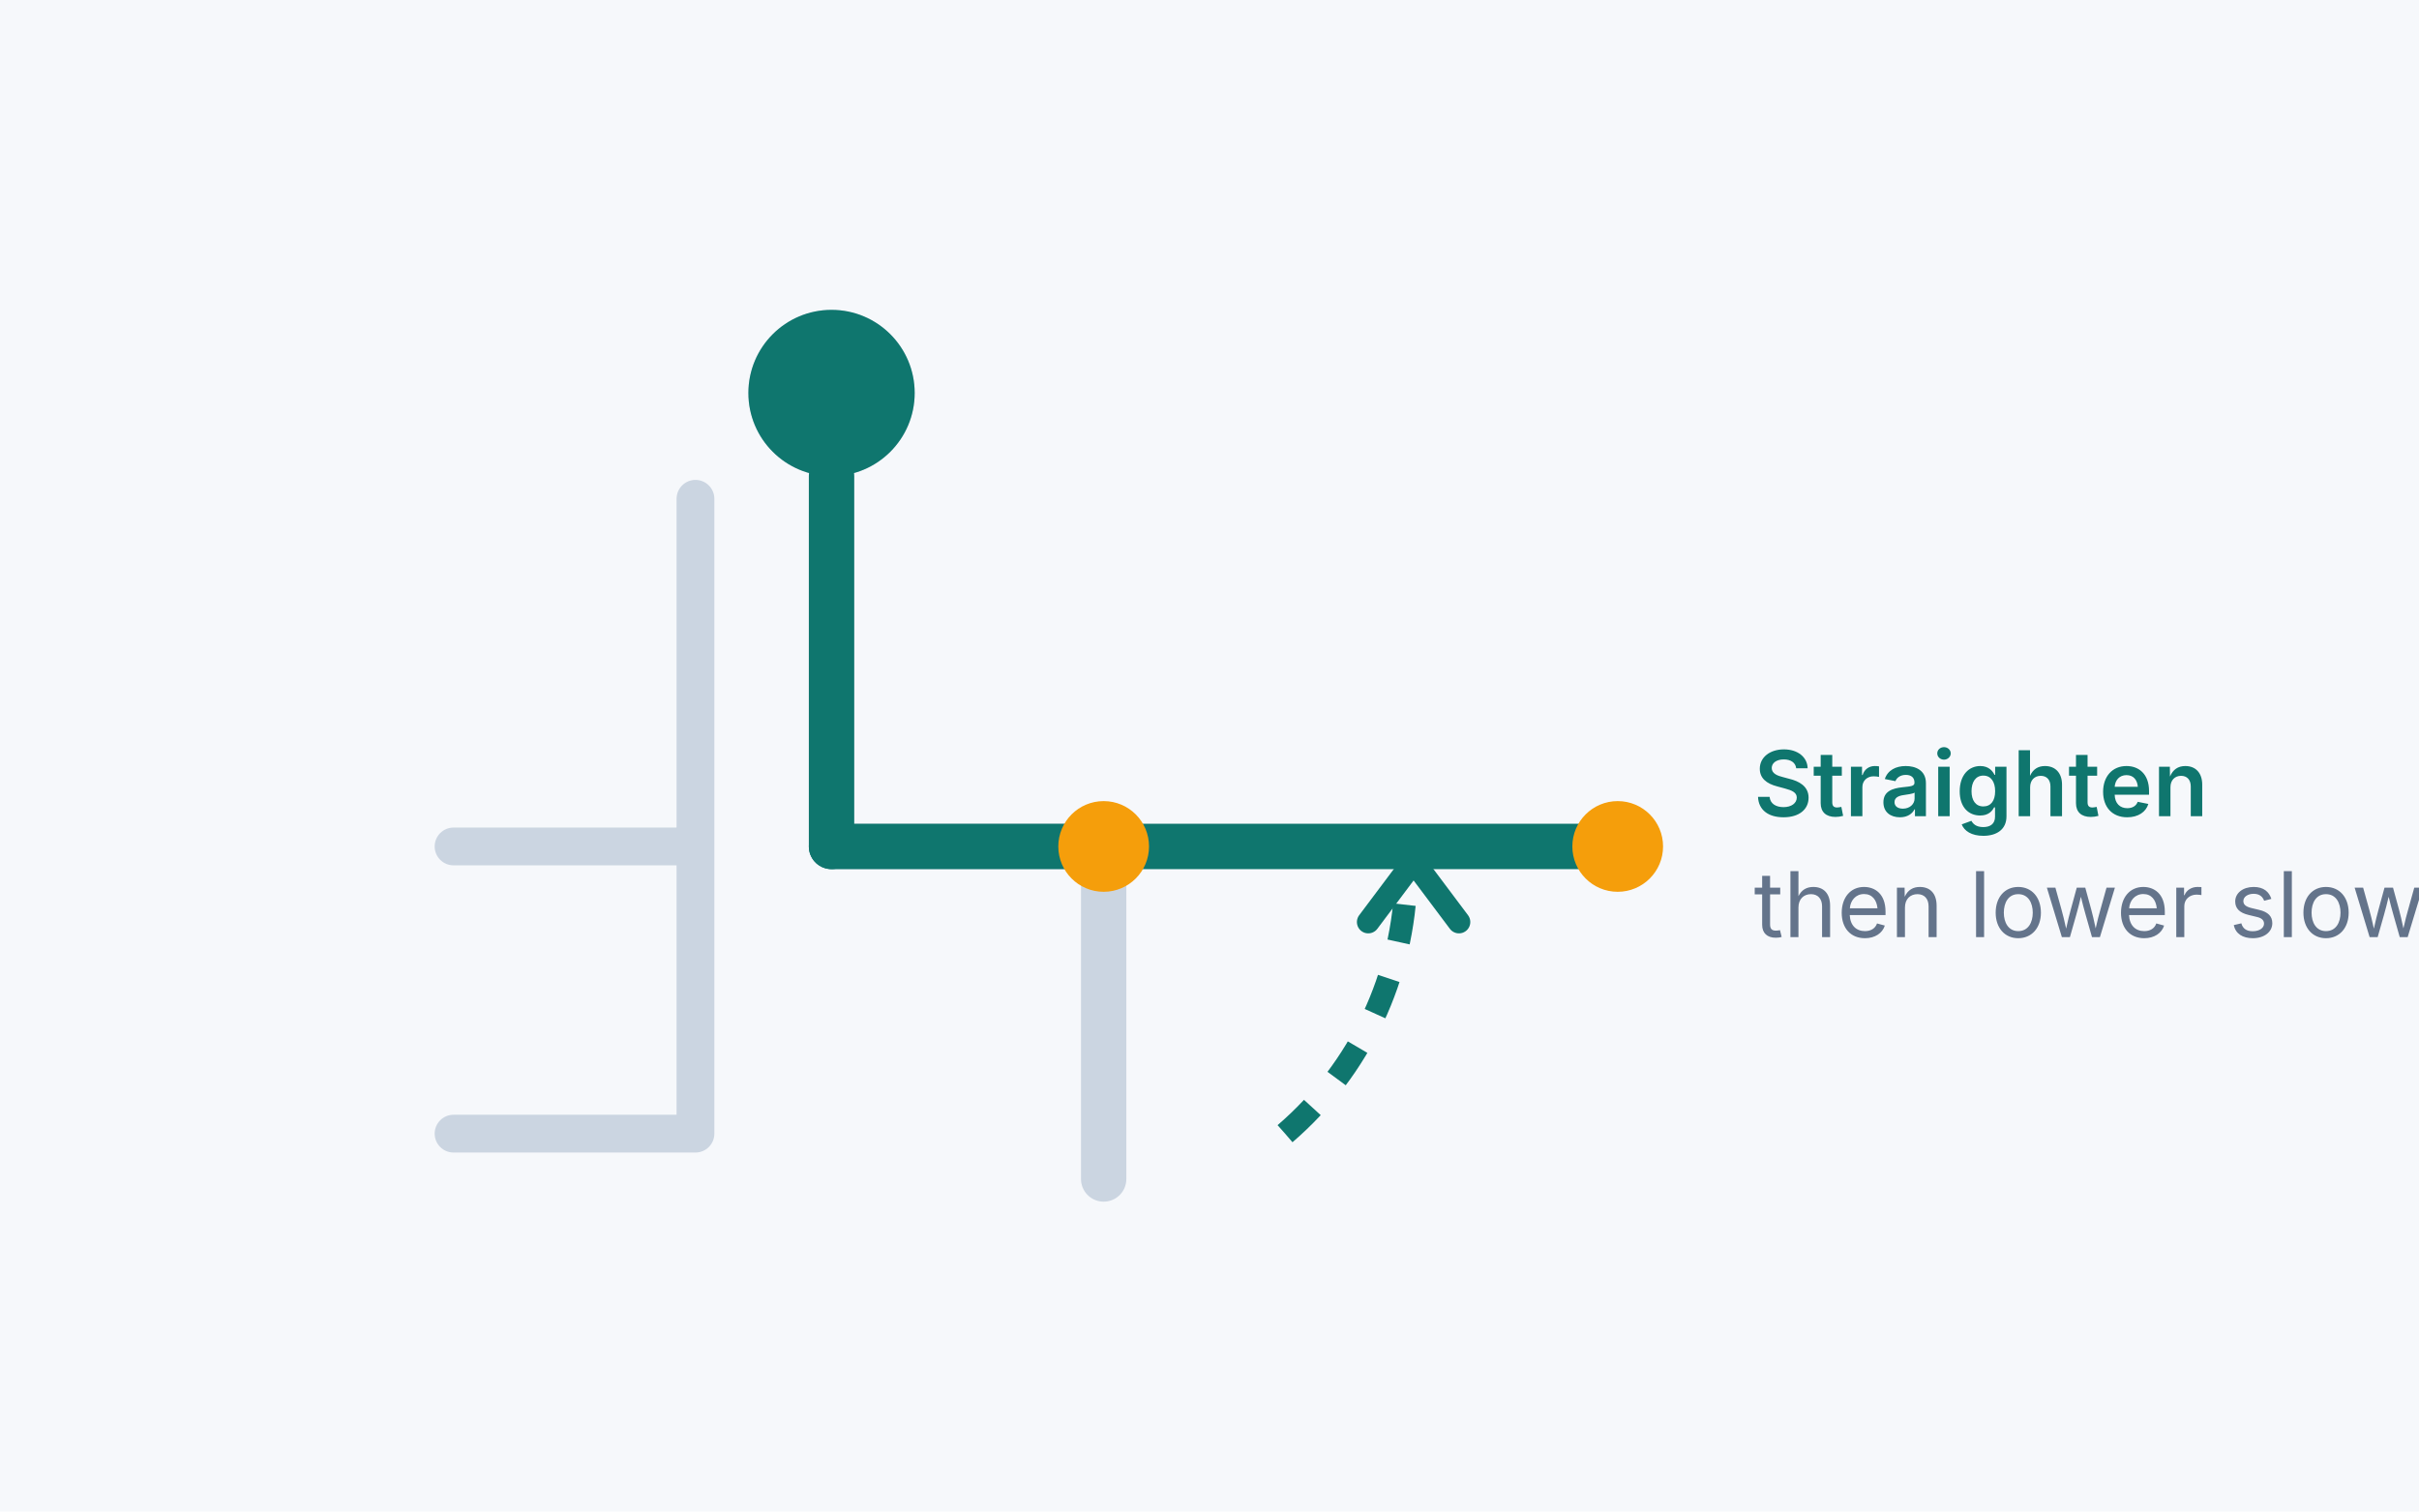
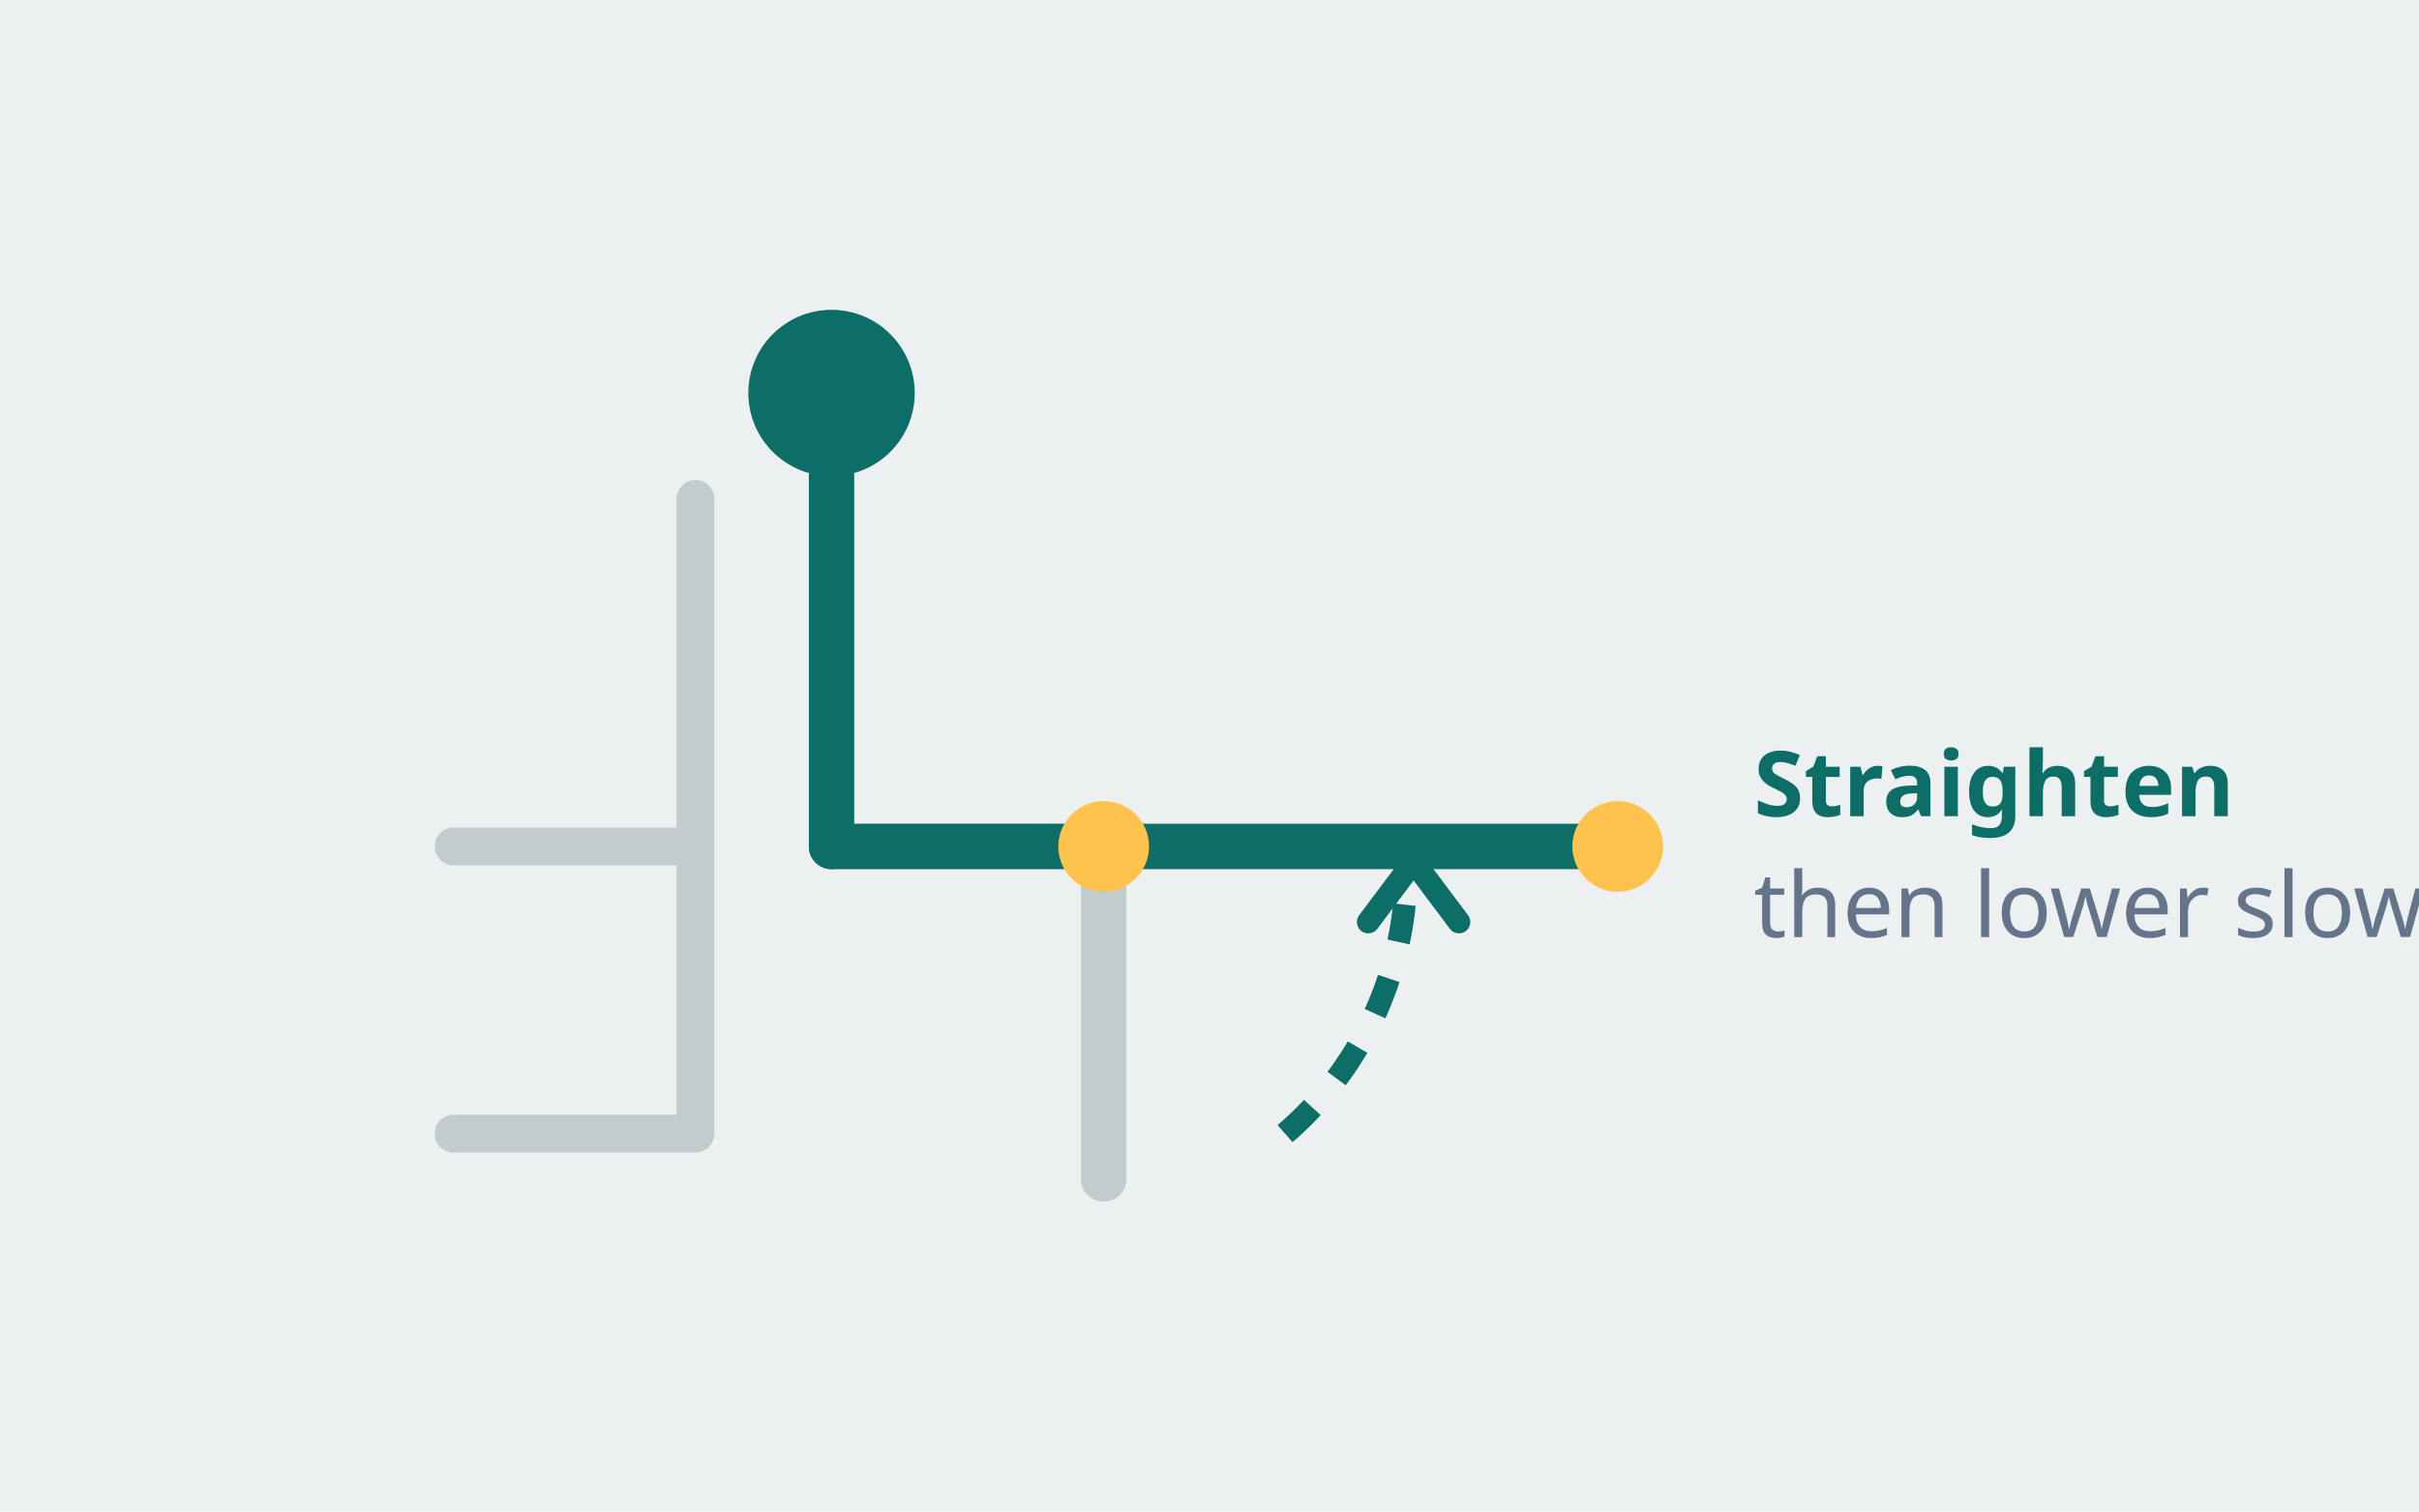
<svg xmlns="http://www.w3.org/2000/svg" viewBox="0 0 320 200" role="img" aria-label="Seated knee extension: seated with knee bent, then straightened level with the hip">
-   <rect width="320" height="200" fill="#F6F8FB" />
-   <path d="M92 66 L92 150 M92 150 L60 150 M92 112 L60 112" stroke="#CBD5E1" stroke-width="5" stroke-linecap="round" fill="none" />
-   <g stroke="#CBD5E1" stroke-width="6" stroke-linecap="round" fill="none">
-     <circle cx="110" cy="52" r="11" fill="#CBD5E1" stroke="none" />
+   <rect width="320" height="200" fill="#ECF0F1" />
+   <path d="M92 66 L92 150 M92 150 L60 150 M92 112 L60 112" stroke="#C2CCCD" stroke-width="5" stroke-linecap="round" fill="none" />
+   <g stroke="#C2CCCD" stroke-width="6" stroke-linecap="round" fill="none">
+     <circle cx="110" cy="52" r="11" fill="#C2CCCD" stroke="none" />
    <path d="M110 63 L110 112" />
    <path d="M110 112 L146 112" />
    <path d="M146 112 L146 156" />
  </g>
-   <g stroke="#0F766E" stroke-width="6" stroke-linecap="round" fill="none">
-     <circle cx="110" cy="52" r="11" fill="#0F766E" stroke="none" />
+   <g stroke="#0D6E68" stroke-width="6" stroke-linecap="round" fill="none">
+     <circle cx="110" cy="52" r="11" fill="#0D6E68" stroke="none" />
    <path d="M110 63 L110 112" />
    <path d="M110 112 L146 112" />
    <path d="M146 112 L214 112" />
  </g>
-   <circle cx="146" cy="112" r="6" fill="#F59E0B" />
-   <circle cx="214" cy="112" r="6" fill="#F59E0B" />
-   <path d="M170 150 A 46 46 0 0 0 186 116" stroke="#0F766E" stroke-width="3" stroke-dasharray="5 5" fill="none" />
-   <path d="M181 122 L187 114 L193 122" stroke="#0F766E" stroke-width="3" fill="none" stroke-linecap="round" stroke-linejoin="round" />
-   <text x="232" y="108" font-family="Inter, system-ui, sans-serif" font-size="12" font-weight="600" fill="#0F766E">Straighten</text>
-   <text x="232" y="124" font-family="Inter, system-ui, sans-serif" font-size="12" fill="#64748B">then lower slowly</text>
+   <circle cx="146" cy="112" r="6" fill="#FFC24D" />
+   <circle cx="214" cy="112" r="6" fill="#FFC24D" />
+   <path d="M170 150 A 46 46 0 0 0 186 116" stroke="#0D6E68" stroke-width="3" stroke-dasharray="5 5" fill="none" />
+   <path d="M181 122 L187 114 L193 122" stroke="#0D6E68" stroke-width="3" fill="none" stroke-linecap="round" stroke-linejoin="round" />
+   <text x="232" y="108" font-family="'IBM Plex Sans', system-ui, sans-serif" font-size="12" font-weight="600" fill="#0D6E68">Straighten</text>
+   <text x="232" y="124" font-family="'IBM Plex Sans', system-ui, sans-serif" font-size="12" fill="#64748B">then lower slowly</text>
</svg>
